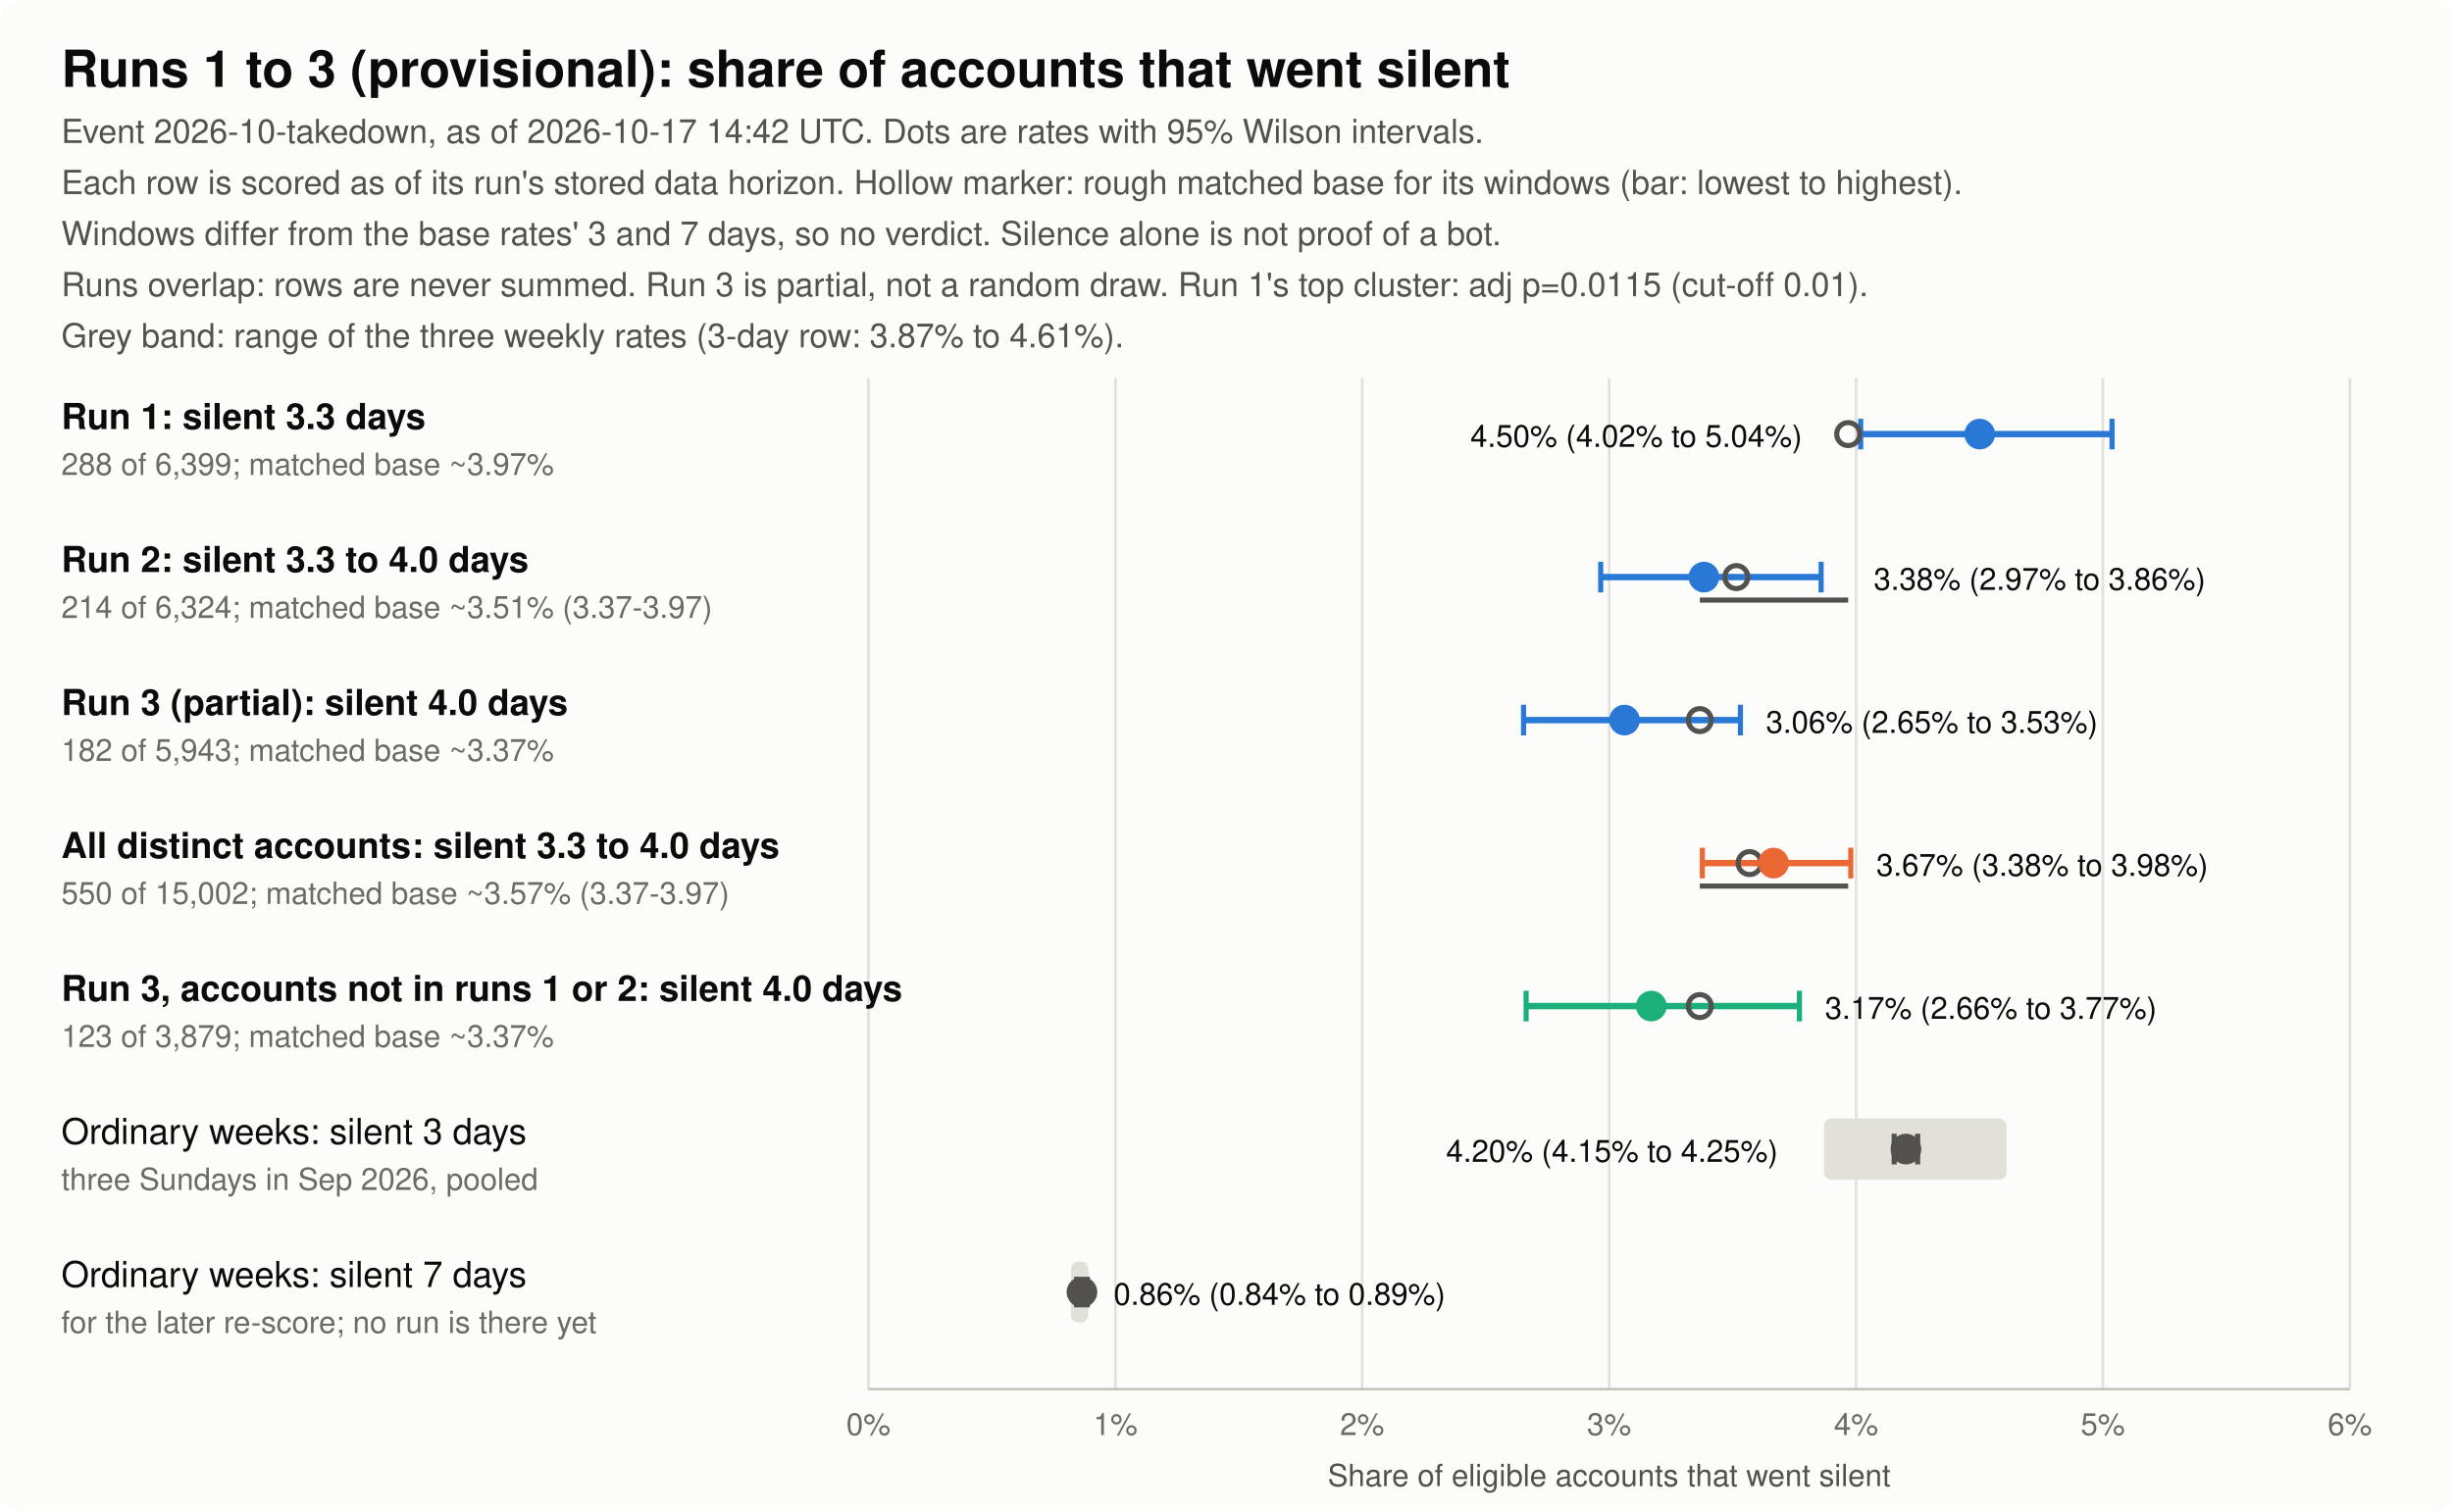
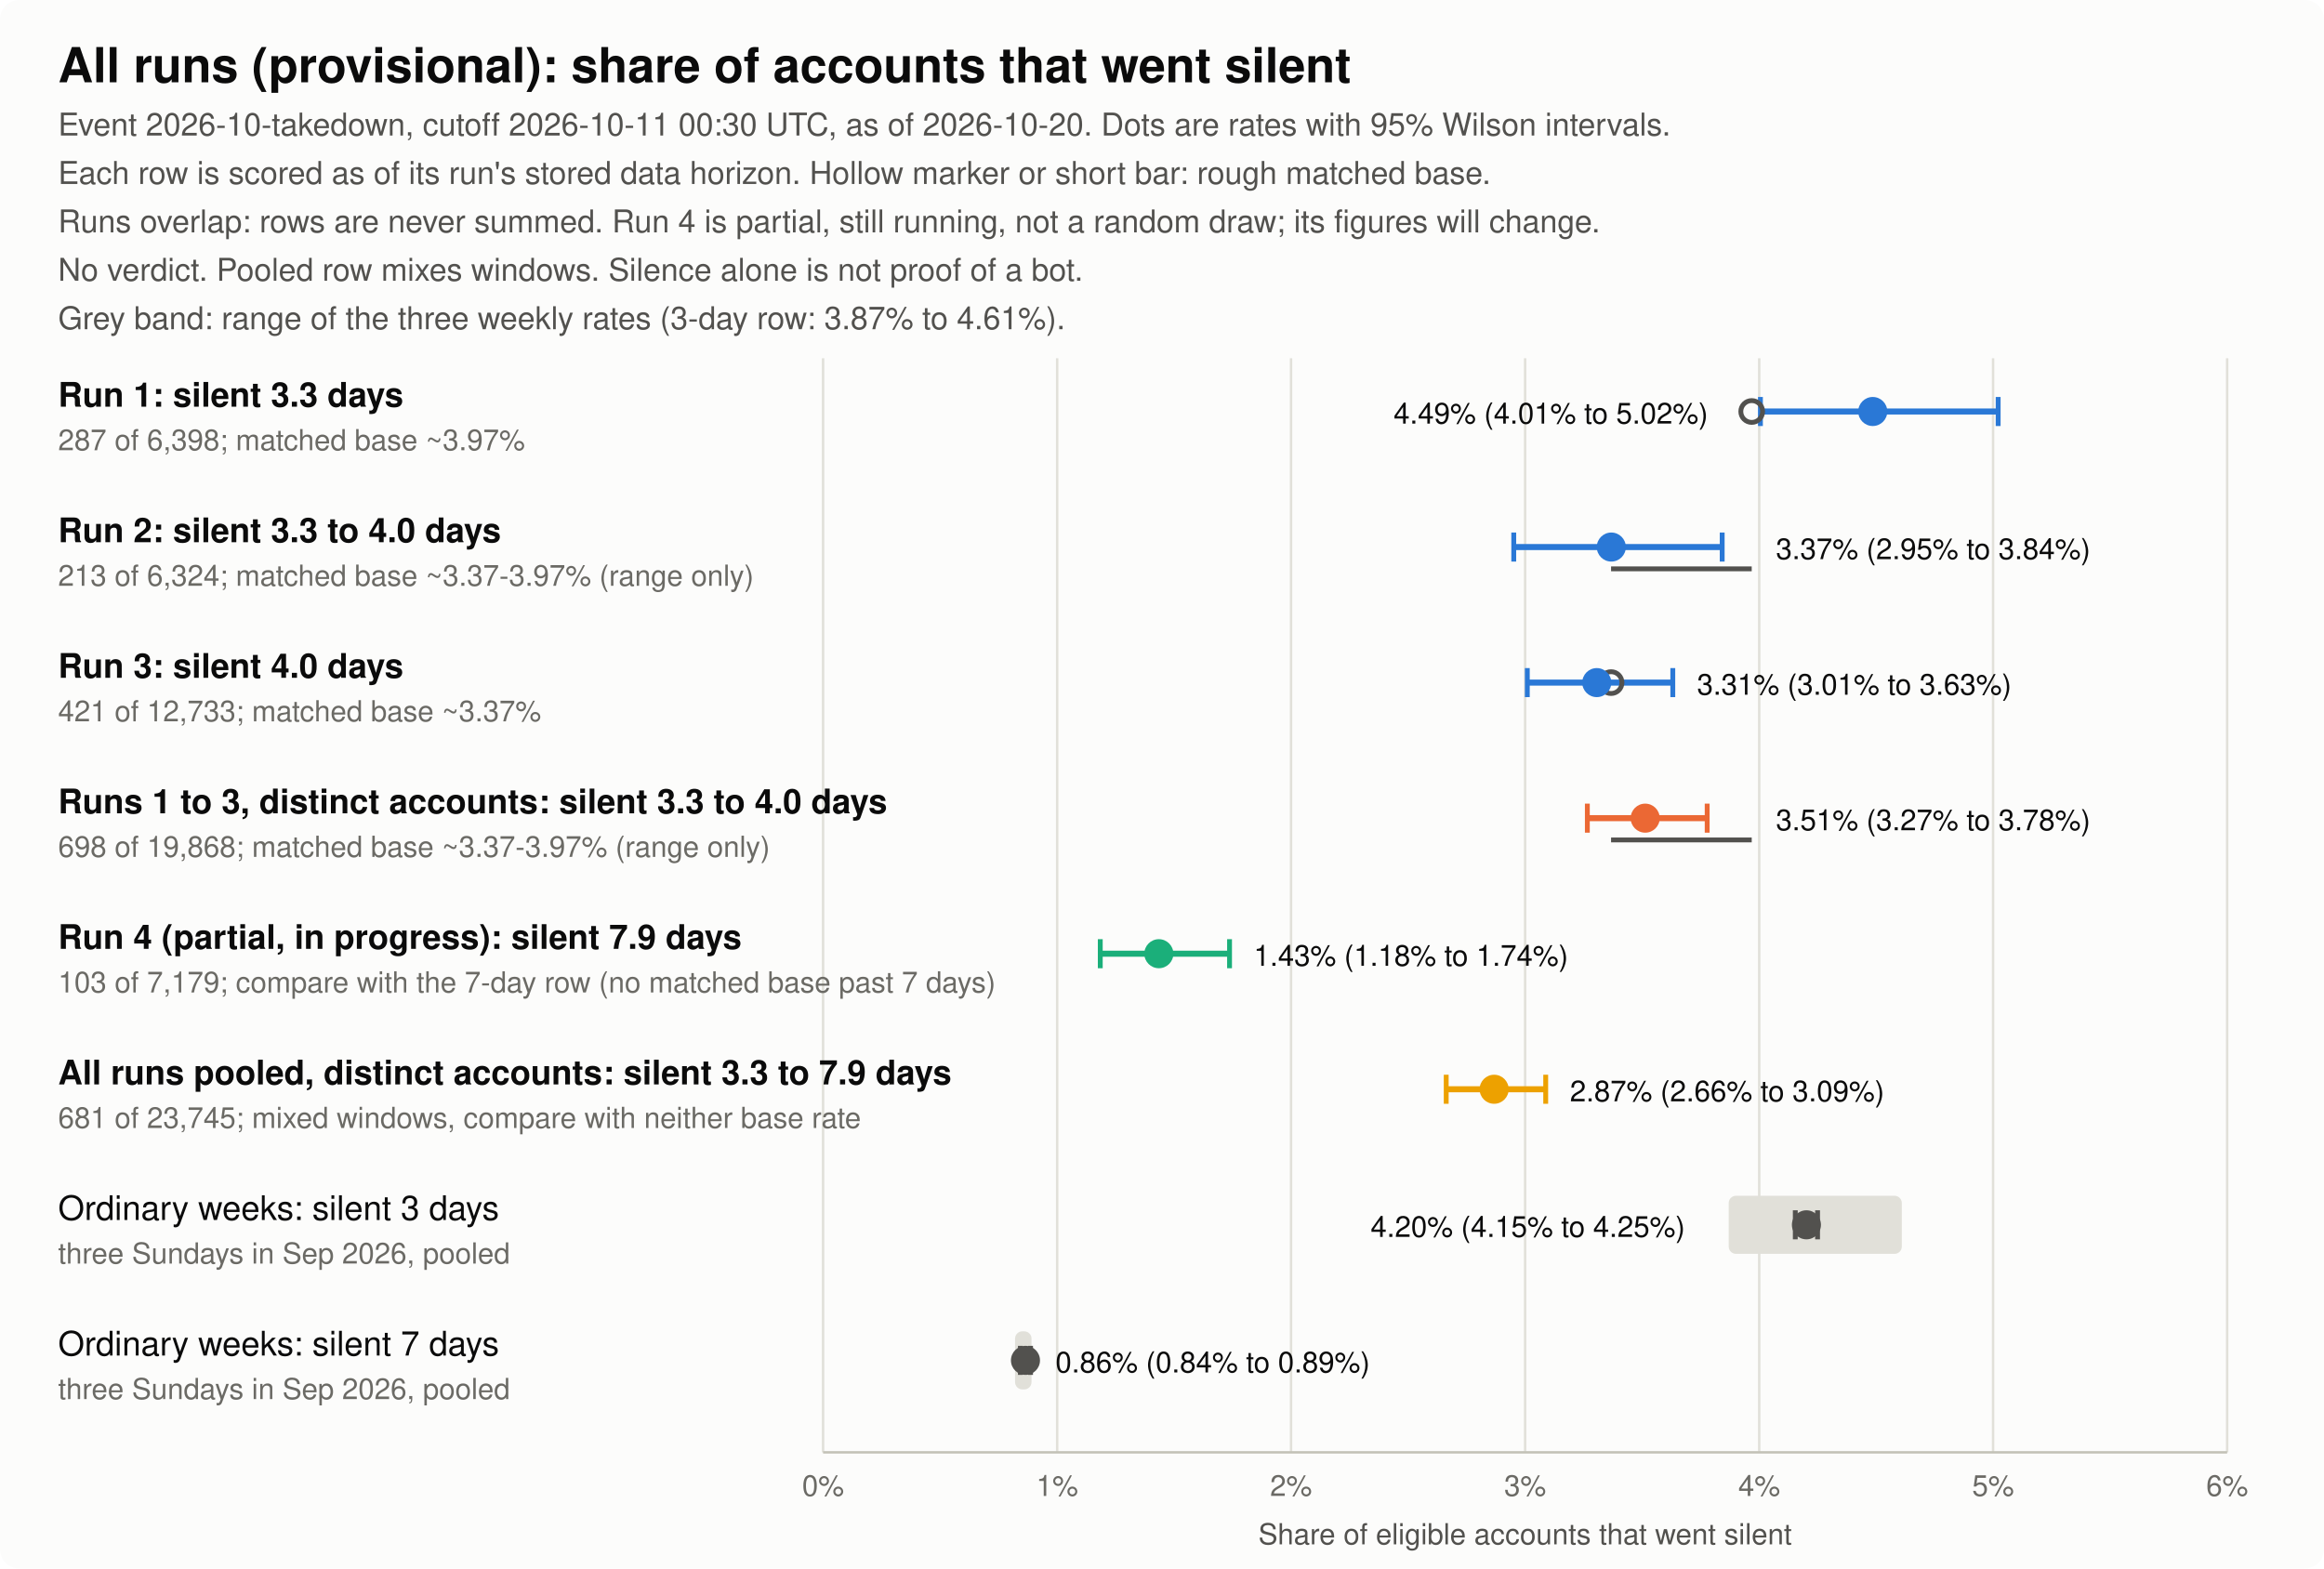
- <svg xmlns="http://www.w3.org/2000/svg" width="960" height="592" viewBox="0 0 960 592" role="img" aria-labelledby="t d" font-family="-apple-system, BlinkMacSystemFont, 'Segoe UI', Helvetica, Arial, sans-serif">
-   <rect width="960" height="592" rx="8" fill="#fcfcfb" />
-   <text x="24.0" y="34.0" font-size="20" fill="#0b0b0b" font-weight="bold">Runs 1 to 3 (provisional): share of accounts that went silent</text>
-   <text x="24.0" y="56.0" font-size="13" fill="#52514e">Event 2026-10-takedown, as of 2026-10-17 14:42 UTC. Dots are rates with 95% Wilson intervals.</text>
-   <text x="24.0" y="76.0" font-size="13" fill="#52514e">Each row is scored as of its run's stored data horizon. Hollow marker: rough matched base for its windows (bar: lowest to highest).</text>
-   <text x="24.0" y="96.0" font-size="13" fill="#52514e">Windows differ from the base rates' 3 and 7 days, so no verdict. Silence alone is not proof of a bot.</text>
-   <text x="24.0" y="116.0" font-size="13" fill="#52514e">Runs overlap: rows are never summed. Run 3 is partial, not a random draw. Run 1's top cluster: adj p=0.0115 (cut-off 0.01).</text>
+ <svg xmlns="http://www.w3.org/2000/svg" width="960" height="648" viewBox="0 0 960 648" role="img" aria-labelledby="t d" font-family="-apple-system, BlinkMacSystemFont, 'Segoe UI', Helvetica, Arial, sans-serif">
+   <rect width="960" height="648" rx="8" fill="#fcfcfb" />
+   <text x="24.0" y="34.0" font-size="20" fill="#0b0b0b" font-weight="bold">All runs (provisional): share of accounts that went silent</text>
+   <text x="24.0" y="56.0" font-size="13" fill="#52514e">Event 2026-10-takedown, cutoff 2026-10-11 00:30 UTC, as of 2026-10-20. Dots are rates with 95% Wilson intervals.</text>
+   <text x="24.0" y="76.0" font-size="13" fill="#52514e">Each row is scored as of its run's stored data horizon. Hollow marker or short bar: rough matched base.</text>
+   <text x="24.0" y="96.0" font-size="13" fill="#52514e">Runs overlap: rows are never summed. Run 4 is partial, still running, not a random draw; its figures will change.</text>
+   <text x="24.0" y="116.0" font-size="13" fill="#52514e">No verdict. Pooled row mixes windows. Silence alone is not proof of a bot.</text>
  <text x="24.0" y="136.0" font-size="13" fill="#52514e">Grey band: range of the three weekly rates (3-day row: 3.87% to 4.61%).</text>
-   <line x1="340.0" y1="148" x2="340.0" y2="544" stroke="#e1e0d9" stroke-width="1" />
-   <text x="340.0" y="562.0" font-size="12" fill="#6b6a65" text-anchor="middle">0%</text>
-   <line x1="436.7" y1="148" x2="436.7" y2="544" stroke="#e1e0d9" stroke-width="1" />
-   <text x="436.7" y="562.0" font-size="12" fill="#6b6a65" text-anchor="middle">1%</text>
-   <line x1="533.3" y1="148" x2="533.3" y2="544" stroke="#e1e0d9" stroke-width="1" />
-   <text x="533.3" y="562.0" font-size="12" fill="#6b6a65" text-anchor="middle">2%</text>
-   <line x1="630.0" y1="148" x2="630.0" y2="544" stroke="#e1e0d9" stroke-width="1" />
-   <text x="630.0" y="562.0" font-size="12" fill="#6b6a65" text-anchor="middle">3%</text>
-   <line x1="726.7" y1="148" x2="726.7" y2="544" stroke="#e1e0d9" stroke-width="1" />
-   <text x="726.7" y="562.0" font-size="12" fill="#6b6a65" text-anchor="middle">4%</text>
-   <line x1="823.3" y1="148" x2="823.3" y2="544" stroke="#e1e0d9" stroke-width="1" />
-   <text x="823.3" y="562.0" font-size="12" fill="#6b6a65" text-anchor="middle">5%</text>
-   <line x1="920.0" y1="148" x2="920.0" y2="544" stroke="#e1e0d9" stroke-width="1" />
-   <text x="920.0" y="562.0" font-size="12" fill="#6b6a65" text-anchor="middle">6%</text>
-   <line x1="340" y1="544" x2="920" y2="544" stroke="#c3c2b7" stroke-width="1" />
-   <text x="630.0" y="582.0" font-size="12" fill="#52514e" text-anchor="middle">Share of eligible accounts that went silent</text>
+   <line x1="340.0" y1="148" x2="340.0" y2="600" stroke="#e1e0d9" stroke-width="1" />
+   <text x="340.0" y="618.0" font-size="12" fill="#6b6a65" text-anchor="middle">0%</text>
+   <line x1="436.7" y1="148" x2="436.7" y2="600" stroke="#e1e0d9" stroke-width="1" />
+   <text x="436.7" y="618.0" font-size="12" fill="#6b6a65" text-anchor="middle">1%</text>
+   <line x1="533.3" y1="148" x2="533.3" y2="600" stroke="#e1e0d9" stroke-width="1" />
+   <text x="533.3" y="618.0" font-size="12" fill="#6b6a65" text-anchor="middle">2%</text>
+   <line x1="630.0" y1="148" x2="630.0" y2="600" stroke="#e1e0d9" stroke-width="1" />
+   <text x="630.0" y="618.0" font-size="12" fill="#6b6a65" text-anchor="middle">3%</text>
+   <line x1="726.7" y1="148" x2="726.7" y2="600" stroke="#e1e0d9" stroke-width="1" />
+   <text x="726.7" y="618.0" font-size="12" fill="#6b6a65" text-anchor="middle">4%</text>
+   <line x1="823.3" y1="148" x2="823.3" y2="600" stroke="#e1e0d9" stroke-width="1" />
+   <text x="823.3" y="618.0" font-size="12" fill="#6b6a65" text-anchor="middle">5%</text>
+   <line x1="920.0" y1="148" x2="920.0" y2="600" stroke="#e1e0d9" stroke-width="1" />
+   <text x="920.0" y="618.0" font-size="12" fill="#6b6a65" text-anchor="middle">6%</text>
+   <line x1="340" y1="600" x2="920" y2="600" stroke="#c3c2b7" stroke-width="1" />
+   <text x="630.0" y="638.0" font-size="12" fill="#52514e" text-anchor="middle">Share of eligible accounts that went silent</text>
  <text x="24.0" y="168.0" font-size="14" fill="#0b0b0b" font-weight="bold">Run 1: silent 3.3 days</text>
-   <text x="24.0" y="186.0" font-size="12" fill="#6b6a65">288 of 6,399; matched base ~3.97%</text>
-   <line x1="728.5" y1="170" x2="826.9" y2="170" stroke="#2a78d6" stroke-width="2.5" />
-   <line x1="728.5" y1="164" x2="728.5" y2="176" stroke="#2a78d6" stroke-width="2" />
-   <line x1="826.9" y1="164" x2="826.9" y2="176" stroke="#2a78d6" stroke-width="2" />
+   <text x="24.0" y="186.0" font-size="12" fill="#6b6a65">287 of 6,398; matched base ~3.97%</text>
+   <line x1="727.2" y1="170" x2="825.4" y2="170" stroke="#2a78d6" stroke-width="2.5" />
+   <line x1="727.2" y1="164" x2="727.2" y2="176" stroke="#2a78d6" stroke-width="2" />
+   <line x1="825.4" y1="164" x2="825.4" y2="176" stroke="#2a78d6" stroke-width="2" />
  <circle cx="723.6" cy="170" r="4.5" fill="none" stroke="#52514e" stroke-width="2" />
-   <circle cx="775.1" cy="170" r="6" fill="#2a78d6" />
-   <text x="705.6" y="175.0" font-size="12" fill="#0b0b0b" text-anchor="end">4.50% (4.02% to 5.04%)</text>
+   <circle cx="773.6" cy="170" r="6" fill="#2a78d6" />
+   <text x="705.6" y="175.0" font-size="12" fill="#0b0b0b" text-anchor="end">4.49% (4.01% to 5.02%)</text>
  <text x="24.0" y="224.0" font-size="14" fill="#0b0b0b" font-weight="bold">Run 2: silent 3.3 to 4.0 days</text>
-   <text x="24.0" y="242.0" font-size="12" fill="#6b6a65">214 of 6,324; matched base ~3.51% (3.37-3.97)</text>
-   <line x1="626.7" y1="226" x2="713.0" y2="226" stroke="#2a78d6" stroke-width="2.5" />
-   <line x1="626.7" y1="220" x2="626.7" y2="232" stroke="#2a78d6" stroke-width="2" />
-   <line x1="713.0" y1="220" x2="713.0" y2="232" stroke="#2a78d6" stroke-width="2" />
+   <text x="24.0" y="242.0" font-size="12" fill="#6b6a65">213 of 6,324; matched base ~3.37-3.97% (range only)</text>
+   <line x1="625.3" y1="226" x2="711.4" y2="226" stroke="#2a78d6" stroke-width="2.5" />
+   <line x1="625.3" y1="220" x2="625.3" y2="232" stroke="#2a78d6" stroke-width="2" />
+   <line x1="711.4" y1="220" x2="711.4" y2="232" stroke="#2a78d6" stroke-width="2" />
  <line x1="665.5" y1="235" x2="723.6" y2="235" stroke="#52514e" stroke-width="2" />
-   <circle cx="679.8" cy="226" r="4.5" fill="none" stroke="#52514e" stroke-width="2" />
-   <circle cx="667.1" cy="226" r="6" fill="#2a78d6" />
-   <text x="733.6" y="231.0" font-size="12" fill="#0b0b0b">3.38% (2.97% to 3.86%)</text>
-   <text x="24.0" y="280.0" font-size="14" fill="#0b0b0b" font-weight="bold">Run 3 (partial): silent 4.0 days</text>
-   <text x="24.0" y="298.0" font-size="12" fill="#6b6a65">182 of 5,943; matched base ~3.37%</text>
-   <line x1="596.5" y1="282" x2="681.4" y2="282" stroke="#2a78d6" stroke-width="2.5" />
-   <line x1="596.5" y1="276" x2="596.5" y2="288" stroke="#2a78d6" stroke-width="2" />
-   <line x1="681.4" y1="276" x2="681.4" y2="288" stroke="#2a78d6" stroke-width="2" />
+   <circle cx="665.6" cy="226" r="6" fill="#2a78d6" />
+   <text x="733.6" y="231.0" font-size="12" fill="#0b0b0b">3.37% (2.95% to 3.84%)</text>
+   <text x="24.0" y="280.0" font-size="14" fill="#0b0b0b" font-weight="bold">Run 3: silent 4.0 days</text>
+   <text x="24.0" y="298.0" font-size="12" fill="#6b6a65">421 of 12,733; matched base ~3.37%</text>
+   <line x1="630.9" y1="282" x2="691.0" y2="282" stroke="#2a78d6" stroke-width="2.5" />
+   <line x1="630.9" y1="276" x2="630.9" y2="288" stroke="#2a78d6" stroke-width="2" />
+   <line x1="691.0" y1="276" x2="691.0" y2="288" stroke="#2a78d6" stroke-width="2" />
  <circle cx="665.5" cy="282" r="4.5" fill="none" stroke="#52514e" stroke-width="2" />
-   <circle cx="636.0" cy="282" r="6" fill="#2a78d6" />
-   <text x="691.4" y="287.0" font-size="12" fill="#0b0b0b">3.06% (2.65% to 3.53%)</text>
-   <text x="24.0" y="336.0" font-size="14" fill="#0b0b0b" font-weight="bold">All distinct accounts: silent 3.3 to 4.0 days</text>
-   <text x="24.0" y="354.0" font-size="12" fill="#6b6a65">550 of 15,002; matched base ~3.57% (3.37-3.97)</text>
-   <line x1="666.5" y1="338" x2="724.6" y2="338" stroke="#eb6834" stroke-width="2.5" />
-   <line x1="666.5" y1="332" x2="666.5" y2="344" stroke="#eb6834" stroke-width="2" />
-   <line x1="724.6" y1="332" x2="724.6" y2="344" stroke="#eb6834" stroke-width="2" />
+   <circle cx="659.6" cy="282" r="6" fill="#2a78d6" />
+   <text x="701.0" y="287.0" font-size="12" fill="#0b0b0b">3.31% (3.01% to 3.63%)</text>
+   <text x="24.0" y="336.0" font-size="14" fill="#0b0b0b" font-weight="bold">Runs 1 to 3, distinct accounts: silent 3.3 to 4.0 days</text>
+   <text x="24.0" y="354.0" font-size="12" fill="#6b6a65">698 of 19,868; matched base ~3.37-3.97% (range only)</text>
+   <line x1="655.7" y1="338" x2="705.2" y2="338" stroke="#eb6834" stroke-width="2.5" />
+   <line x1="655.7" y1="332" x2="655.7" y2="344" stroke="#eb6834" stroke-width="2" />
+   <line x1="705.2" y1="332" x2="705.2" y2="344" stroke="#eb6834" stroke-width="2" />
  <line x1="665.5" y1="347" x2="723.6" y2="347" stroke="#52514e" stroke-width="2" />
-   <circle cx="685.0" cy="338" r="4.5" fill="none" stroke="#52514e" stroke-width="2" />
-   <circle cx="694.4" cy="338" r="6" fill="#eb6834" />
-   <text x="734.6" y="343.0" font-size="12" fill="#0b0b0b">3.67% (3.38% to 3.98%)</text>
-   <text x="24.0" y="392.0" font-size="14" fill="#0b0b0b" font-weight="bold">Run 3, accounts not in runs 1 or 2: silent 4.0 days</text>
-   <text x="24.0" y="410.0" font-size="12" fill="#6b6a65">123 of 3,879; matched base ~3.37%</text>
-   <line x1="597.5" y1="394" x2="704.5" y2="394" stroke="#1baf7a" stroke-width="2.5" />
-   <line x1="597.5" y1="388" x2="597.5" y2="400" stroke="#1baf7a" stroke-width="2" />
-   <line x1="704.5" y1="388" x2="704.5" y2="400" stroke="#1baf7a" stroke-width="2" />
-   <circle cx="665.5" cy="394" r="4.5" fill="none" stroke="#52514e" stroke-width="2" />
-   <circle cx="646.5" cy="394" r="6" fill="#1baf7a" />
-   <text x="714.5" y="399.0" font-size="12" fill="#0b0b0b">3.17% (2.66% to 3.77%)</text>
-   <text x="24.0" y="448.0" font-size="14" fill="#0b0b0b">Ordinary weeks: silent 3 days</text>
-   <text x="24.0" y="466.0" font-size="12" fill="#6b6a65">three Sundays in Sep 2026, pooled</text>
-   <rect x="714.1" y="438" width="71.5" height="24" rx="3" fill="#e1e0d9" />
-   <line x1="741.6" y1="450" x2="750.8" y2="450" stroke="#52514e" stroke-width="2.5" />
-   <line x1="741.6" y1="444" x2="741.6" y2="456" stroke="#52514e" stroke-width="2" />
-   <line x1="750.8" y1="444" x2="750.8" y2="456" stroke="#52514e" stroke-width="2" />
-   <circle cx="746.2" cy="450" r="6" fill="#52514e" />
-   <text x="696.1" y="455.0" font-size="12" fill="#0b0b0b" text-anchor="end">4.20% (4.15% to 4.25%)</text>
-   <text x="24.0" y="504.0" font-size="14" fill="#0b0b0b">Ordinary weeks: silent 7 days</text>
-   <text x="24.0" y="522.0" font-size="12" fill="#6b6a65">for the later re-score; no run is there yet</text>
-   <rect x="419.3" y="494" width="6.8" height="24" rx="3" fill="#e1e0d9" />
-   <line x1="421.5" y1="506" x2="425.7" y2="506" stroke="#52514e" stroke-width="2.5" />
-   <line x1="421.5" y1="500" x2="421.5" y2="512" stroke="#52514e" stroke-width="2" />
-   <line x1="425.7" y1="500" x2="425.7" y2="512" stroke="#52514e" stroke-width="2" />
-   <circle cx="423.6" cy="506" r="6" fill="#52514e" />
-   <text x="436.0" y="511.0" font-size="12" fill="#0b0b0b">0.86% (0.84% to 0.89%)</text>
+   <circle cx="679.6" cy="338" r="6" fill="#eb6834" />
+   <text x="733.6" y="343.0" font-size="12" fill="#0b0b0b">3.51% (3.27% to 3.78%)</text>
+   <text x="24.0" y="392.0" font-size="14" fill="#0b0b0b" font-weight="bold">Run 4 (partial, in progress): silent 7.9 days</text>
+   <text x="24.0" y="410.0" font-size="12" fill="#6b6a65">103 of 7,179; compare with the 7-day row (no matched base past 7 days)</text>
+   <line x1="454.5" y1="394" x2="507.9" y2="394" stroke="#1baf7a" stroke-width="2.5" />
+   <line x1="454.5" y1="388" x2="454.5" y2="400" stroke="#1baf7a" stroke-width="2" />
+   <line x1="507.9" y1="388" x2="507.9" y2="400" stroke="#1baf7a" stroke-width="2" />
+   <circle cx="478.7" cy="394" r="6" fill="#1baf7a" />
+   <text x="517.9" y="399.0" font-size="12" fill="#0b0b0b">1.43% (1.18% to 1.74%)</text>
+   <text x="24.0" y="448.0" font-size="14" fill="#0b0b0b" font-weight="bold">All runs pooled, distinct accounts: silent 3.3 to 7.9 days</text>
+   <text x="24.0" y="466.0" font-size="12" fill="#6b6a65">681 of 23,745; mixed windows, compare with neither base rate</text>
+   <line x1="597.4" y1="450" x2="638.5" y2="450" stroke="#eda100" stroke-width="2.5" />
+   <line x1="597.4" y1="444" x2="597.4" y2="456" stroke="#eda100" stroke-width="2" />
+   <line x1="638.5" y1="444" x2="638.5" y2="456" stroke="#eda100" stroke-width="2" />
+   <circle cx="617.2" cy="450" r="6" fill="#eda100" />
+   <text x="648.5" y="455.0" font-size="12" fill="#0b0b0b">2.87% (2.66% to 3.09%)</text>
+   <text x="24.0" y="504.0" font-size="14" fill="#0b0b0b">Ordinary weeks: silent 3 days</text>
+   <text x="24.0" y="522.0" font-size="12" fill="#6b6a65">three Sundays in Sep 2026, pooled</text>
+   <rect x="714.1" y="494" width="71.5" height="24" rx="3" fill="#e1e0d9" />
+   <line x1="741.6" y1="506" x2="750.8" y2="506" stroke="#52514e" stroke-width="2.5" />
+   <line x1="741.6" y1="500" x2="741.6" y2="512" stroke="#52514e" stroke-width="2" />
+   <line x1="750.8" y1="500" x2="750.8" y2="512" stroke="#52514e" stroke-width="2" />
+   <circle cx="746.2" cy="506" r="6" fill="#52514e" />
+   <text x="696.1" y="511.0" font-size="12" fill="#0b0b0b" text-anchor="end">4.20% (4.15% to 4.25%)</text>
+   <text x="24.0" y="560.0" font-size="14" fill="#0b0b0b">Ordinary weeks: silent 7 days</text>
+   <text x="24.0" y="578.0" font-size="12" fill="#6b6a65">three Sundays in Sep 2026, pooled</text>
+   <rect x="419.3" y="550" width="6.8" height="24" rx="3" fill="#e1e0d9" />
+   <line x1="421.5" y1="562" x2="425.7" y2="562" stroke="#52514e" stroke-width="2.5" />
+   <line x1="421.5" y1="556" x2="421.5" y2="568" stroke="#52514e" stroke-width="2" />
+   <line x1="425.7" y1="556" x2="425.7" y2="568" stroke="#52514e" stroke-width="2" />
+   <circle cx="423.6" cy="562" r="6" fill="#52514e" />
+   <text x="436.0" y="567.0" font-size="12" fill="#0b0b0b">0.86% (0.84% to 0.89%)</text>
</svg>
